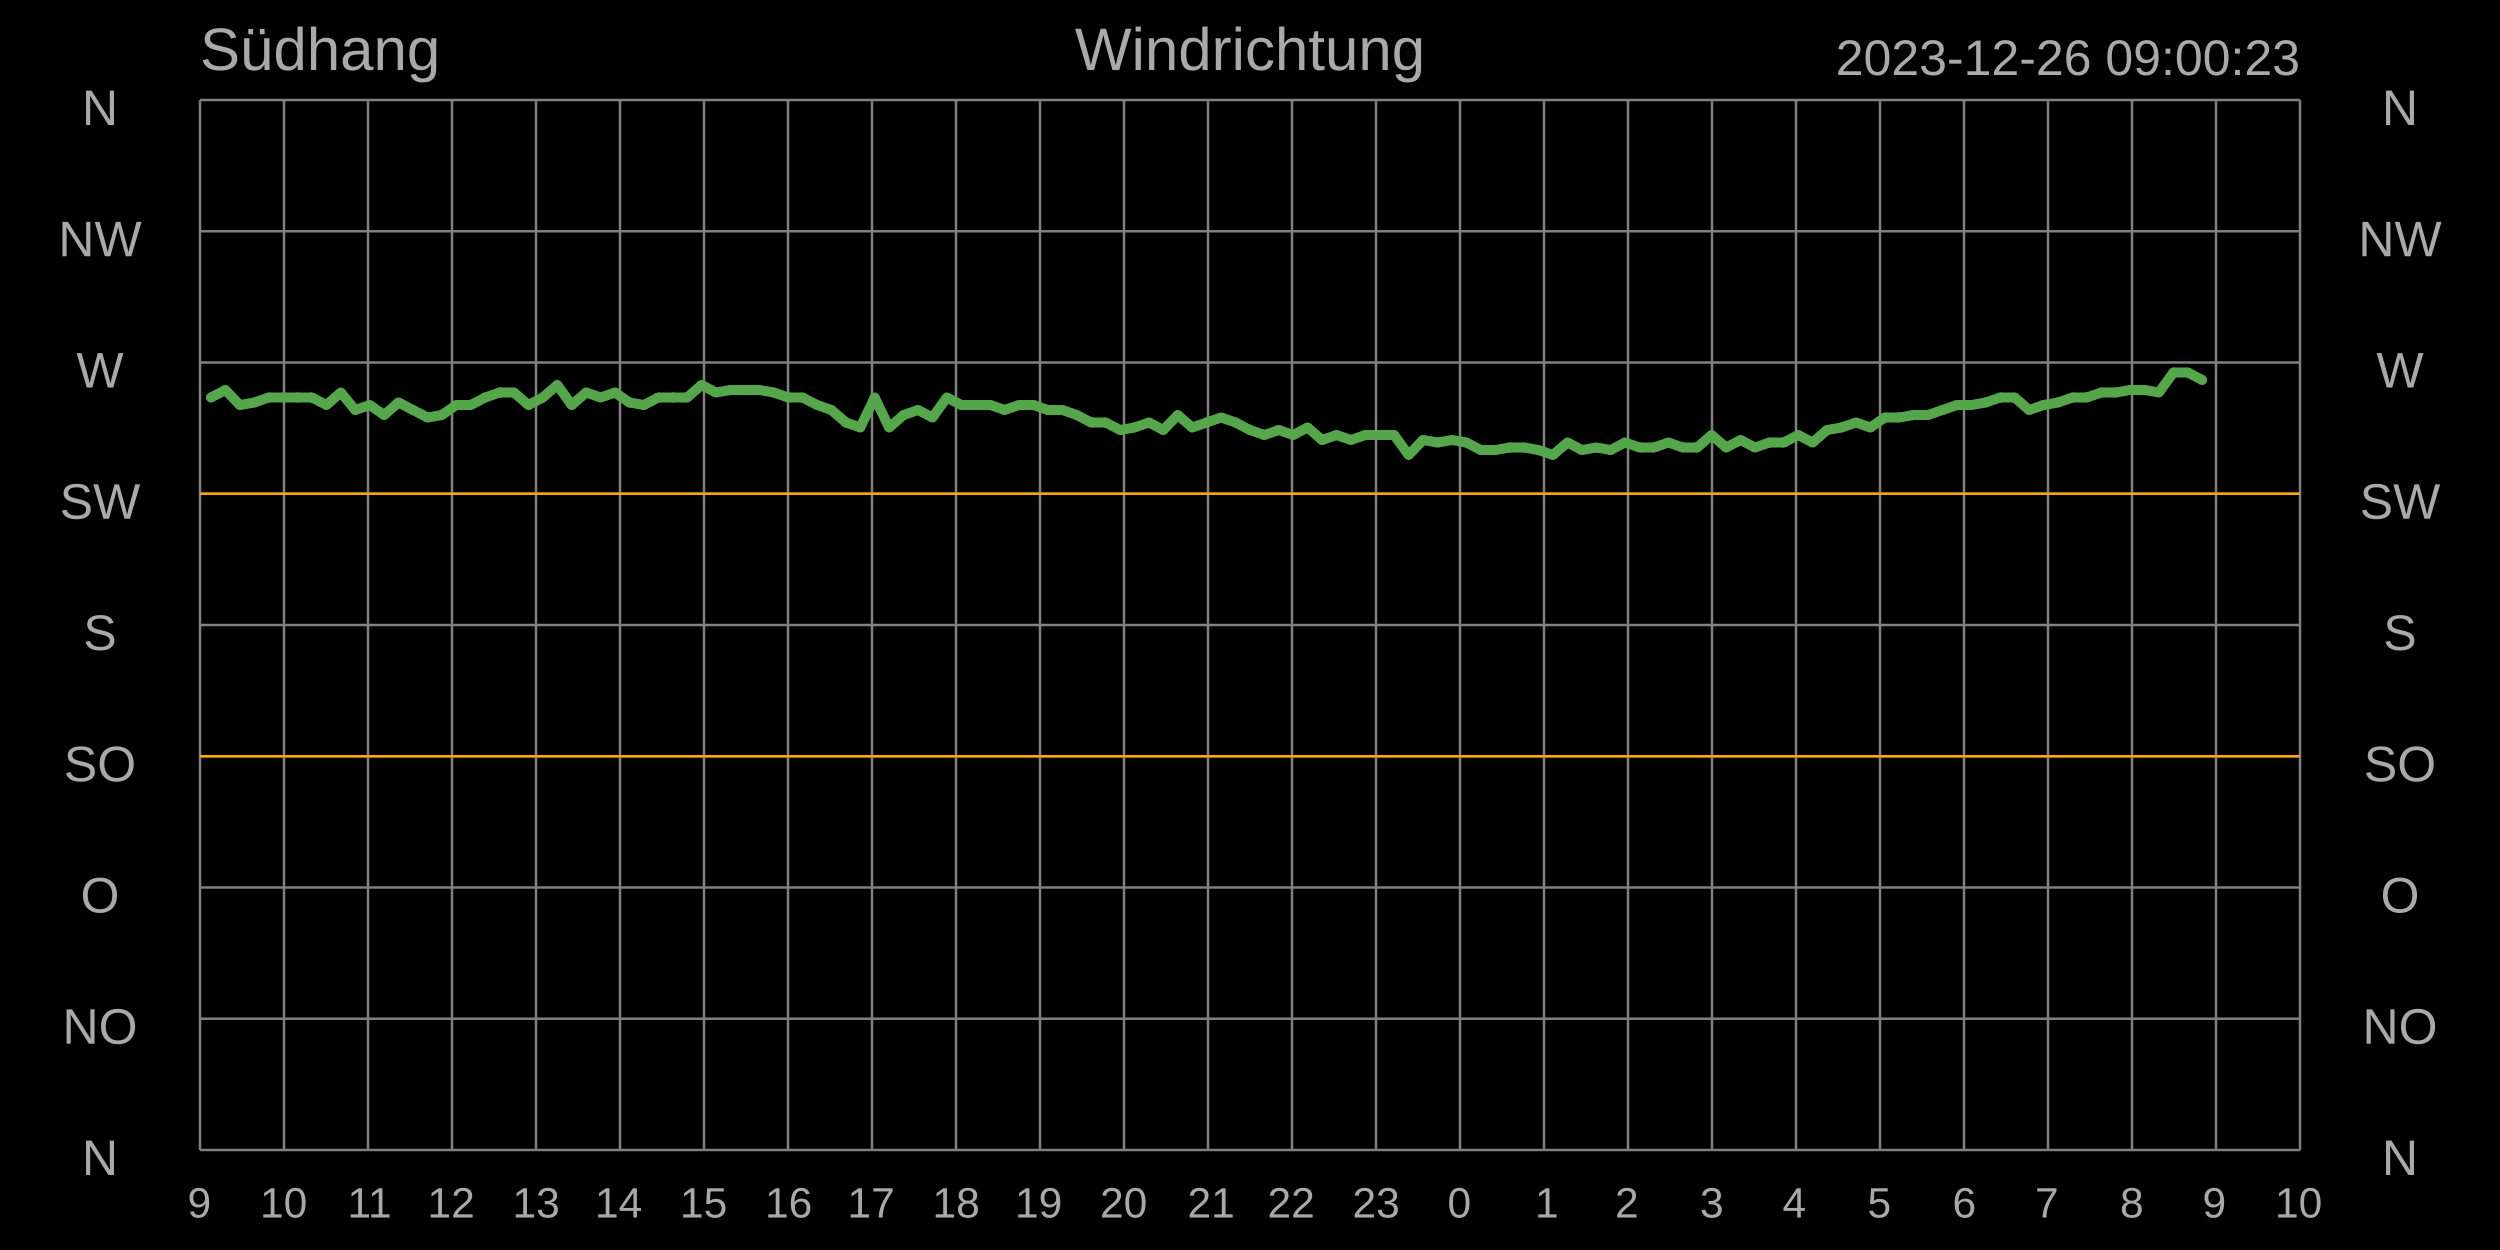
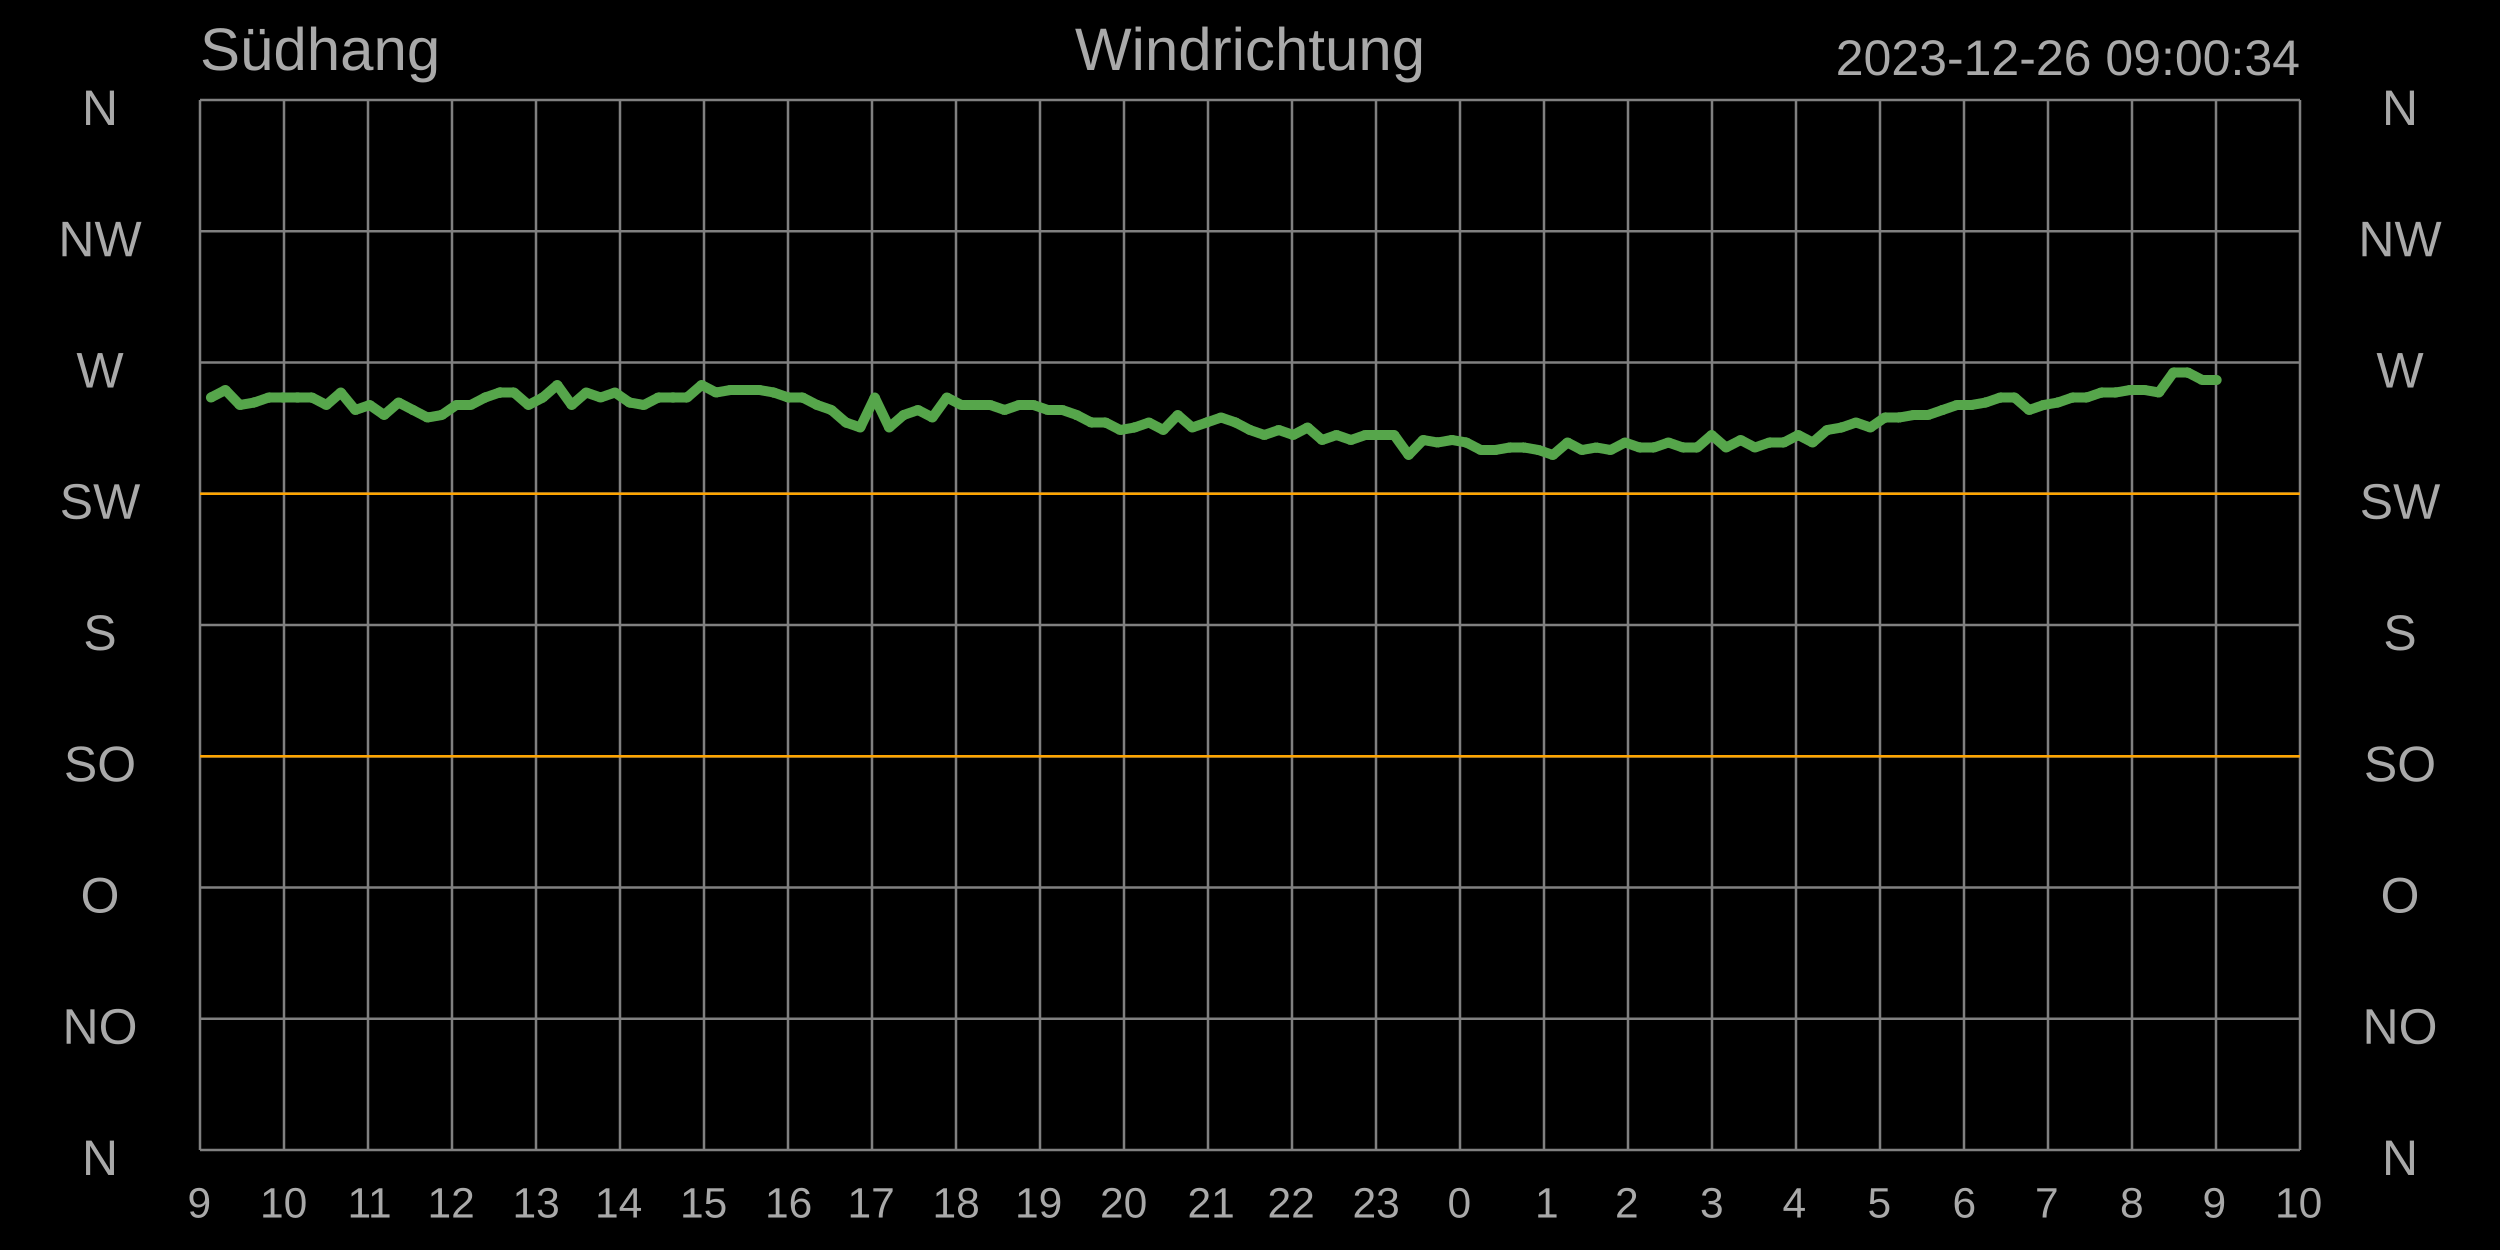
<svg xmlns="http://www.w3.org/2000/svg" baseProfile="full" height="500" version="1.1" width="1000">
  <defs />
  <rect fill="#000000" height="500" width="1000" x="0" y="0" />
  <line stroke="#808080" x1="80" x2="920" y1="40.0" y2="40.0" />
  <line stroke="#808080" x1="80" x2="920" y1="92.5" y2="92.5" />
  <line stroke="#808080" x1="80" x2="920" y1="145.0" y2="145.0" />
  <line stroke="#808080" x1="80" x2="920" y1="197.5" y2="197.5" />
  <line stroke="#808080" x1="80" x2="920" y1="250.0" y2="250.0" />
  <line stroke="#808080" x1="80" x2="920" y1="302.5" y2="302.5" />
  <line stroke="#808080" x1="80" x2="920" y1="355.0" y2="355.0" />
  <line stroke="#808080" x1="80" x2="920" y1="407.5" y2="407.5" />
  <line stroke="#808080" x1="80" x2="920" y1="460.0" y2="460.0" />
  <line stroke="#808080" x1="80.0" x2="80.0" y1="40" y2="460" />
  <line stroke="#808080" x1="113.6" x2="113.6" y1="40" y2="460" />
  <line stroke="#808080" x1="147.2" x2="147.2" y1="40" y2="460" />
  <line stroke="#808080" x1="180.8" x2="180.8" y1="40" y2="460" />
  <line stroke="#808080" x1="214.4" x2="214.4" y1="40" y2="460" />
  <line stroke="#808080" x1="248" x2="248" y1="40" y2="460" />
  <line stroke="#808080" x1="281.6" x2="281.6" y1="40" y2="460" />
  <line stroke="#808080" x1="315.2" x2="315.2" y1="40" y2="460" />
  <line stroke="#808080" x1="348.8" x2="348.8" y1="40" y2="460" />
  <line stroke="#808080" x1="382.4" x2="382.4" y1="40" y2="460" />
  <line stroke="#808080" x1="416" x2="416" y1="40" y2="460" />
  <line stroke="#808080" x1="449.6" x2="449.6" y1="40" y2="460" />
  <line stroke="#808080" x1="483.2" x2="483.2" y1="40" y2="460" />
  <line stroke="#808080" x1="516.8" x2="516.8" y1="40" y2="460" />
  <line stroke="#808080" x1="550.4" x2="550.4" y1="40" y2="460" />
  <line stroke="#808080" x1="584" x2="584" y1="40" y2="460" />
  <line stroke="#808080" x1="617.6" x2="617.6" y1="40" y2="460" />
  <line stroke="#808080" x1="651.2" x2="651.2" y1="40" y2="460" />
  <line stroke="#808080" x1="684.8" x2="684.8" y1="40" y2="460" />
  <line stroke="#808080" x1="718.4" x2="718.4" y1="40" y2="460" />
  <line stroke="#808080" x1="752" x2="752" y1="40" y2="460" />
  <line stroke="#808080" x1="785.6" x2="785.6" y1="40" y2="460" />
  <line stroke="#808080" x1="819.2" x2="819.2" y1="40" y2="460" />
  <line stroke="#808080" x1="852.8" x2="852.8" y1="40" y2="460" />
  <line stroke="#808080" x1="886.4" x2="886.4" y1="40" y2="460" />
  <line stroke="#808080" x1="920" x2="920" y1="40" y2="460" />
  <text fill="#A9A9A9" font-size="20px" style="font-family:Arial" text-anchor="middle" x="40.0" y="50.0"> N</text>
  <text fill="#A9A9A9" font-size="20px" style="font-family:Arial" text-anchor="middle" x="40.0" y="102.5">NW</text>
  <text fill="#A9A9A9" font-size="20px" style="font-family:Arial" text-anchor="middle" x="40.0" y="155.0"> W</text>
  <text fill="#A9A9A9" font-size="20px" style="font-family:Arial" text-anchor="middle" x="40.0" y="207.5">SW</text>
  <text fill="#A9A9A9" font-size="20px" style="font-family:Arial" text-anchor="middle" x="40.0" y="260.0"> S</text>
  <text fill="#A9A9A9" font-size="20px" style="font-family:Arial" text-anchor="middle" x="40.0" y="312.5">SO</text>
  <text fill="#A9A9A9" font-size="20px" style="font-family:Arial" text-anchor="middle" x="40.0" y="365.0"> O</text>
  <text fill="#A9A9A9" font-size="20px" style="font-family:Arial" text-anchor="middle" x="40.0" y="417.5">NO</text>
  <text fill="#A9A9A9" font-size="20px" style="font-family:Arial" text-anchor="middle" x="40.0" y="470.0"> N</text>
  <text fill="#A9A9A9" font-size="20px" style="font-family:Arial" text-anchor="middle" x="960.0" y="50.0"> N</text>
  <text fill="#A9A9A9" font-size="20px" style="font-family:Arial" text-anchor="middle" x="960.0" y="102.5">NW</text>
  <text fill="#A9A9A9" font-size="20px" style="font-family:Arial" text-anchor="middle" x="960.0" y="155.0"> W</text>
  <text fill="#A9A9A9" font-size="20px" style="font-family:Arial" text-anchor="middle" x="960.0" y="207.5">SW</text>
  <text fill="#A9A9A9" font-size="20px" style="font-family:Arial" text-anchor="middle" x="960.0" y="260.0"> S</text>
  <text fill="#A9A9A9" font-size="20px" style="font-family:Arial" text-anchor="middle" x="960.0" y="312.5">SO</text>
  <text fill="#A9A9A9" font-size="20px" style="font-family:Arial" text-anchor="middle" x="960.0" y="365.0"> O</text>
  <text fill="#A9A9A9" font-size="20px" style="font-family:Arial" text-anchor="middle" x="960.0" y="417.5">NO</text>
  <text fill="#A9A9A9" font-size="20px" style="font-family:Arial" text-anchor="middle" x="960.0" y="470.0"> N</text>
  <text fill="#A9A9A9" font-size="17px" style="font-family:Arial" text-anchor="start" x="75" y="487">9</text>
  <text fill="#A9A9A9" font-size="17px" style="font-family:Arial" text-anchor="start" x="104" y="487">10</text>
  <text fill="#A9A9A9" font-size="17px" style="font-family:Arial" text-anchor="start" x="139" y="487">11</text>
  <text fill="#A9A9A9" font-size="17px" style="font-family:Arial" text-anchor="start" x="171" y="487">12</text>
  <text fill="#A9A9A9" font-size="17px" style="font-family:Arial" text-anchor="start" x="205" y="487">13</text>
  <text fill="#A9A9A9" font-size="17px" style="font-family:Arial" text-anchor="start" x="238" y="487">14</text>
  <text fill="#A9A9A9" font-size="17px" style="font-family:Arial" text-anchor="start" x="272" y="487">15</text>
  <text fill="#A9A9A9" font-size="17px" style="font-family:Arial" text-anchor="start" x="306" y="487">16</text>
  <text fill="#A9A9A9" font-size="17px" style="font-family:Arial" text-anchor="start" x="339" y="487">17</text>
  <text fill="#A9A9A9" font-size="17px" style="font-family:Arial" text-anchor="start" x="373" y="487">18</text>
  <text fill="#A9A9A9" font-size="17px" style="font-family:Arial" text-anchor="start" x="406" y="487">19</text>
  <text fill="#A9A9A9" font-size="17px" style="font-family:Arial" text-anchor="start" x="440" y="487">20</text>
  <text fill="#A9A9A9" font-size="17px" style="font-family:Arial" text-anchor="start" x="475" y="487">21</text>
  <text fill="#A9A9A9" font-size="17px" style="font-family:Arial" text-anchor="start" x="507" y="487">22</text>
  <text fill="#A9A9A9" font-size="17px" style="font-family:Arial" text-anchor="start" x="541" y="487">23</text>
  <text fill="#A9A9A9" font-size="17px" style="font-family:Arial" text-anchor="start" x="579" y="487">0</text>
  <text fill="#A9A9A9" font-size="17px" style="font-family:Arial" text-anchor="start" x="614" y="487">1</text>
  <text fill="#A9A9A9" font-size="17px" style="font-family:Arial" text-anchor="start" x="646" y="487">2</text>
  <text fill="#A9A9A9" font-size="17px" style="font-family:Arial" text-anchor="start" x="680" y="487">3</text>
  <text fill="#A9A9A9" font-size="17px" style="font-family:Arial" text-anchor="start" x="713" y="487">4</text>
  <text fill="#A9A9A9" font-size="17px" style="font-family:Arial" text-anchor="start" x="747" y="487">5</text>
  <text fill="#A9A9A9" font-size="17px" style="font-family:Arial" text-anchor="start" x="781" y="487">6</text>
  <text fill="#A9A9A9" font-size="17px" style="font-family:Arial" text-anchor="start" x="814" y="487">7</text>
  <text fill="#A9A9A9" font-size="17px" style="font-family:Arial" text-anchor="start" x="848" y="487">8</text>
  <text fill="#A9A9A9" font-size="17px" style="font-family:Arial" text-anchor="start" x="881" y="487">9</text>
  <text fill="#A9A9A9" font-size="17px" style="font-family:Arial" text-anchor="start" x="910" y="487">10</text>
  <line stroke="#FFA500" x1="80" x2="920" y1="302.5" y2="302.5" />
  <line stroke="#FFA500" x1="80" x2="920" y1="197.5" y2="197.5" />
  <circle cx="84.377" cy="159" fill="#56a64b" r="2" />
  <circle cx="90.155" cy="156" fill="#56a64b" r="2" />
  <circle cx="95.923" cy="162" fill="#56a64b" r="2" />
  <circle cx="101.691" cy="161" fill="#56a64b" r="2" />
  <circle cx="107.468" cy="159" fill="#56a64b" r="2" />
  <circle cx="113.236" cy="159" fill="#56a64b" r="2" />
  <circle cx="119.013" cy="159" fill="#56a64b" r="2" />
  <circle cx="124.781" cy="159" fill="#56a64b" r="2" />
  <circle cx="130.559" cy="162" fill="#56a64b" r="2" />
  <circle cx="136.327" cy="157" fill="#56a64b" r="2" />
  <circle cx="142.095" cy="164" fill="#56a64b" r="2" />
  <circle cx="147.872" cy="162" fill="#56a64b" r="2" />
  <circle cx="153.64" cy="166" fill="#56a64b" r="2" />
  <circle cx="159.417" cy="161" fill="#56a64b" r="2" />
  <circle cx="165.185" cy="164" fill="#56a64b" r="2" />
  <circle cx="170.953" cy="167" fill="#56a64b" r="2" />
  <circle cx="176.731" cy="166" fill="#56a64b" r="2" />
  <circle cx="182.499" cy="162" fill="#56a64b" r="2" />
  <circle cx="188.276" cy="162" fill="#56a64b" r="2" />
  <circle cx="194.044" cy="159" fill="#56a64b" r="2" />
  <circle cx="199.821" cy="157" fill="#56a64b" r="2" />
  <circle cx="199.999" cy="157" fill="#56a64b" r="2" />
  <circle cx="205.589" cy="157" fill="#56a64b" r="2" />
  <circle cx="211.357" cy="162" fill="#56a64b" r="2" />
  <circle cx="217.135" cy="159" fill="#56a64b" r="2" />
  <circle cx="222.903" cy="154" fill="#56a64b" r="2" />
  <circle cx="228.68" cy="162" fill="#56a64b" r="2" />
  <circle cx="234.448" cy="157" fill="#56a64b" r="2" />
  <circle cx="240.216" cy="159" fill="#56a64b" r="2" />
  <circle cx="245.993" cy="157" fill="#56a64b" r="2" />
  <circle cx="251.761" cy="161" fill="#56a64b" r="2" />
  <circle cx="257.539" cy="162" fill="#56a64b" r="2" />
  <circle cx="263.307" cy="159" fill="#56a64b" r="2" />
  <circle cx="269.196" cy="159" fill="#56a64b" r="2" />
  <circle cx="274.852" cy="159" fill="#56a64b" r="2" />
  <circle cx="280.62" cy="154" fill="#56a64b" r="2" />
  <circle cx="286.397" cy="157" fill="#56a64b" r="2" />
  <circle cx="292.165" cy="156" fill="#56a64b" r="2" />
  <circle cx="297.943" cy="156" fill="#56a64b" r="2" />
  <circle cx="303.711" cy="156" fill="#56a64b" r="2" />
  <circle cx="309.479" cy="157" fill="#56a64b" r="2" />
  <circle cx="315.256" cy="159" fill="#56a64b" r="2" />
  <circle cx="321.024" cy="159" fill="#56a64b" r="2" />
  <circle cx="326.801" cy="162" fill="#56a64b" r="2" />
  <circle cx="332.569" cy="164" fill="#56a64b" r="2" />
  <circle cx="338.347" cy="169" fill="#56a64b" r="2" />
  <circle cx="344.115" cy="171" fill="#56a64b" r="2" />
  <circle cx="349.883" cy="159" fill="#56a64b" r="2" />
  <circle cx="355.66" cy="171" fill="#56a64b" r="2" />
  <circle cx="361.428" cy="166" fill="#56a64b" r="2" />
  <circle cx="367.205" cy="164" fill="#56a64b" r="2" />
  <circle cx="372.973" cy="167" fill="#56a64b" r="2" />
  <circle cx="378.741" cy="159" fill="#56a64b" r="2" />
  <circle cx="384.519" cy="162" fill="#56a64b" r="2" />
  <circle cx="390.287" cy="162" fill="#56a64b" r="2" />
  <circle cx="396.064" cy="162" fill="#56a64b" r="2" />
  <circle cx="401.832" cy="164" fill="#56a64b" r="2" />
  <circle cx="407.6" cy="162" fill="#56a64b" r="2" />
  <circle cx="413.377" cy="162" fill="#56a64b" r="2" />
  <circle cx="419.145" cy="164" fill="#56a64b" r="2" />
  <circle cx="424.923" cy="164" fill="#56a64b" r="2" />
  <circle cx="430.691" cy="166" fill="#56a64b" r="2" />
  <circle cx="436.459" cy="169" fill="#56a64b" r="2" />
  <circle cx="442.236" cy="169" fill="#56a64b" r="2" />
  <circle cx="448.069" cy="172" fill="#56a64b" r="2" />
  <circle cx="453.781" cy="171" fill="#56a64b" r="2" />
  <circle cx="459.549" cy="169" fill="#56a64b" r="2" />
  <circle cx="465.327" cy="172" fill="#56a64b" r="2" />
  <circle cx="471.095" cy="166" fill="#56a64b" r="2" />
  <circle cx="476.863" cy="171" fill="#56a64b" r="2" />
  <circle cx="482.64" cy="169" fill="#56a64b" r="2" />
  <circle cx="488.408" cy="167" fill="#56a64b" r="2" />
  <circle cx="494.241" cy="169" fill="#56a64b" r="2" />
  <circle cx="499.953" cy="172" fill="#56a64b" r="2" />
  <circle cx="505.721" cy="174" fill="#56a64b" r="2" />
  <circle cx="511.499" cy="172" fill="#56a64b" r="2" />
  <circle cx="517.267" cy="174" fill="#56a64b" r="2" />
  <circle cx="523.044" cy="171" fill="#56a64b" r="2" />
  <circle cx="528.812" cy="176" fill="#56a64b" r="2" />
  <circle cx="534.58" cy="174" fill="#56a64b" r="2" />
  <circle cx="540.357" cy="176" fill="#56a64b" r="2" />
  <circle cx="546.125" cy="174" fill="#56a64b" r="2" />
  <circle cx="551.903" cy="174" fill="#56a64b" r="2" />
  <circle cx="557.671" cy="174" fill="#56a64b" r="2" />
  <circle cx="563.439" cy="182" fill="#56a64b" r="2" />
  <circle cx="569.216" cy="176" fill="#56a64b" r="2" />
  <circle cx="574.984" cy="177" fill="#56a64b" r="2" />
  <circle cx="580.761" cy="176" fill="#56a64b" r="2" />
  <circle cx="586.529" cy="177" fill="#56a64b" r="2" />
  <circle cx="592.297" cy="180" fill="#56a64b" r="2" />
  <circle cx="598.075" cy="180" fill="#56a64b" r="2" />
  <circle cx="603.843" cy="179" fill="#56a64b" r="2" />
  <circle cx="609.62" cy="179" fill="#56a64b" r="2" />
  <circle cx="615.388" cy="180" fill="#56a64b" r="2" />
  <circle cx="621.156" cy="182" fill="#56a64b" r="2" />
  <circle cx="626.999" cy="177" fill="#56a64b" r="2" />
  <circle cx="632.701" cy="180" fill="#56a64b" r="2" />
  <circle cx="638.479" cy="179" fill="#56a64b" r="2" />
  <circle cx="644.247" cy="180" fill="#56a64b" r="2" />
  <circle cx="650.015" cy="177" fill="#56a64b" r="2" />
  <circle cx="655.792" cy="179" fill="#56a64b" r="2" />
  <circle cx="661.56" cy="179" fill="#56a64b" r="2" />
  <circle cx="667.337" cy="177" fill="#56a64b" r="2" />
  <circle cx="673.105" cy="179" fill="#56a64b" r="2" />
  <circle cx="678.883" cy="179" fill="#56a64b" r="2" />
  <circle cx="684.651" cy="174" fill="#56a64b" r="2" />
  <circle cx="690.419" cy="179" fill="#56a64b" r="2" />
  <circle cx="696.252" cy="176" fill="#56a64b" r="2" />
  <circle cx="701.964" cy="179" fill="#56a64b" r="2" />
  <circle cx="707.741" cy="177" fill="#56a64b" r="2" />
  <circle cx="713.509" cy="177" fill="#56a64b" r="2" />
  <circle cx="719.277" cy="174" fill="#56a64b" r="2" />
  <circle cx="725.055" cy="177" fill="#56a64b" r="2" />
  <circle cx="730.823" cy="172" fill="#56a64b" r="2" />
  <circle cx="736.6" cy="171" fill="#56a64b" r="2" />
  <circle cx="742.368" cy="169" fill="#56a64b" r="2" />
  <circle cx="748.136" cy="171" fill="#56a64b" r="2" />
  <circle cx="753.913" cy="167" fill="#56a64b" r="2" />
  <circle cx="759.681" cy="167" fill="#56a64b" r="2" />
  <circle cx="765.449" cy="166" fill="#56a64b" r="2" />
  <circle cx="771.227" cy="166" fill="#56a64b" r="2" />
  <circle cx="776.995" cy="164" fill="#56a64b" r="2" />
  <circle cx="782.772" cy="162" fill="#56a64b" r="2" />
  <circle cx="788.54" cy="162" fill="#56a64b" r="2" />
  <circle cx="794.308" cy="161" fill="#56a64b" r="2" />
  <circle cx="800.085" cy="159" fill="#56a64b" r="2" />
  <circle cx="805.853" cy="159" fill="#56a64b" r="2" />
  <circle cx="811.631" cy="164" fill="#56a64b" r="2" />
  <circle cx="817.399" cy="162" fill="#56a64b" r="2" />
  <circle cx="823.167" cy="161" fill="#56a64b" r="2" />
  <circle cx="828.944" cy="159" fill="#56a64b" r="2" />
  <circle cx="834.712" cy="159" fill="#56a64b" r="2" />
  <circle cx="840.489" cy="157" fill="#56a64b" r="2" />
  <circle cx="846.257" cy="157" fill="#56a64b" r="2" />
  <circle cx="852.025" cy="156" fill="#56a64b" r="2" />
  <circle cx="857.803" cy="156" fill="#56a64b" r="2" />
  <circle cx="863.571" cy="157" fill="#56a64b" r="2" />
  <circle cx="869.348" cy="149" fill="#56a64b" r="2" />
  <circle cx="875.116" cy="149" fill="#56a64b" r="2" />
  <circle cx="880.884" cy="152" fill="#56a64b" r="2" />
+   <circle cx="886.661" cy="152" fill="#56a64b" r="2" />
  <line stroke="#56a64b" stroke-width="4" x1="84.377" x2="90.155" y1="159" y2="156" />
  <line stroke="#56a64b" stroke-width="4" x1="90.155" x2="95.923" y1="156" y2="162" />
  <line stroke="#56a64b" stroke-width="4" x1="95.923" x2="101.691" y1="162" y2="161" />
  <line stroke="#56a64b" stroke-width="4" x1="101.691" x2="107.468" y1="161" y2="159" />
  <line stroke="#56a64b" stroke-width="4" x1="107.468" x2="113.236" y1="159" y2="159" />
  <line stroke="#56a64b" stroke-width="4" x1="113.236" x2="119.013" y1="159" y2="159" />
  <line stroke="#56a64b" stroke-width="4" x1="119.013" x2="124.781" y1="159" y2="159" />
  <line stroke="#56a64b" stroke-width="4" x1="124.781" x2="130.559" y1="159" y2="162" />
  <line stroke="#56a64b" stroke-width="4" x1="130.559" x2="136.327" y1="162" y2="157" />
  <line stroke="#56a64b" stroke-width="4" x1="136.327" x2="142.095" y1="157" y2="164" />
  <line stroke="#56a64b" stroke-width="4" x1="142.095" x2="147.872" y1="164" y2="162" />
  <line stroke="#56a64b" stroke-width="4" x1="147.872" x2="153.64" y1="162" y2="166" />
  <line stroke="#56a64b" stroke-width="4" x1="153.64" x2="159.417" y1="166" y2="161" />
  <line stroke="#56a64b" stroke-width="4" x1="159.417" x2="165.185" y1="161" y2="164" />
  <line stroke="#56a64b" stroke-width="4" x1="165.185" x2="170.953" y1="164" y2="167" />
  <line stroke="#56a64b" stroke-width="4" x1="170.953" x2="176.731" y1="167" y2="166" />
  <line stroke="#56a64b" stroke-width="4" x1="176.731" x2="182.499" y1="166" y2="162" />
  <line stroke="#56a64b" stroke-width="4" x1="182.499" x2="188.276" y1="162" y2="162" />
  <line stroke="#56a64b" stroke-width="4" x1="188.276" x2="194.044" y1="162" y2="159" />
  <line stroke="#56a64b" stroke-width="4" x1="194.044" x2="199.821" y1="159" y2="157" />
  <line stroke="#56a64b" stroke-width="4" x1="199.821" x2="199.999" y1="157" y2="157" />
  <line stroke="#56a64b" stroke-width="4" x1="199.999" x2="205.589" y1="157" y2="157" />
  <line stroke="#56a64b" stroke-width="4" x1="205.589" x2="211.357" y1="157" y2="162" />
  <line stroke="#56a64b" stroke-width="4" x1="211.357" x2="217.135" y1="162" y2="159" />
  <line stroke="#56a64b" stroke-width="4" x1="217.135" x2="222.903" y1="159" y2="154" />
  <line stroke="#56a64b" stroke-width="4" x1="222.903" x2="228.68" y1="154" y2="162" />
  <line stroke="#56a64b" stroke-width="4" x1="228.68" x2="234.448" y1="162" y2="157" />
  <line stroke="#56a64b" stroke-width="4" x1="234.448" x2="240.216" y1="157" y2="159" />
  <line stroke="#56a64b" stroke-width="4" x1="240.216" x2="245.993" y1="159" y2="157" />
  <line stroke="#56a64b" stroke-width="4" x1="245.993" x2="251.761" y1="157" y2="161" />
  <line stroke="#56a64b" stroke-width="4" x1="251.761" x2="257.539" y1="161" y2="162" />
  <line stroke="#56a64b" stroke-width="4" x1="257.539" x2="263.307" y1="162" y2="159" />
  <line stroke="#56a64b" stroke-width="4" x1="263.307" x2="269.196" y1="159" y2="159" />
  <line stroke="#56a64b" stroke-width="4" x1="269.196" x2="274.852" y1="159" y2="159" />
  <line stroke="#56a64b" stroke-width="4" x1="274.852" x2="280.62" y1="159" y2="154" />
  <line stroke="#56a64b" stroke-width="4" x1="280.62" x2="286.397" y1="154" y2="157" />
  <line stroke="#56a64b" stroke-width="4" x1="286.397" x2="292.165" y1="157" y2="156" />
  <line stroke="#56a64b" stroke-width="4" x1="292.165" x2="297.943" y1="156" y2="156" />
  <line stroke="#56a64b" stroke-width="4" x1="297.943" x2="303.711" y1="156" y2="156" />
  <line stroke="#56a64b" stroke-width="4" x1="303.711" x2="309.479" y1="156" y2="157" />
  <line stroke="#56a64b" stroke-width="4" x1="309.479" x2="315.256" y1="157" y2="159" />
  <line stroke="#56a64b" stroke-width="4" x1="315.256" x2="321.024" y1="159" y2="159" />
  <line stroke="#56a64b" stroke-width="4" x1="321.024" x2="326.801" y1="159" y2="162" />
  <line stroke="#56a64b" stroke-width="4" x1="326.801" x2="332.569" y1="162" y2="164" />
  <line stroke="#56a64b" stroke-width="4" x1="332.569" x2="338.347" y1="164" y2="169" />
  <line stroke="#56a64b" stroke-width="4" x1="338.347" x2="344.115" y1="169" y2="171" />
  <line stroke="#56a64b" stroke-width="4" x1="344.115" x2="349.883" y1="171" y2="159" />
  <line stroke="#56a64b" stroke-width="4" x1="349.883" x2="355.66" y1="159" y2="171" />
  <line stroke="#56a64b" stroke-width="4" x1="355.66" x2="361.428" y1="171" y2="166" />
  <line stroke="#56a64b" stroke-width="4" x1="361.428" x2="367.205" y1="166" y2="164" />
  <line stroke="#56a64b" stroke-width="4" x1="367.205" x2="372.973" y1="164" y2="167" />
  <line stroke="#56a64b" stroke-width="4" x1="372.973" x2="378.741" y1="167" y2="159" />
  <line stroke="#56a64b" stroke-width="4" x1="378.741" x2="384.519" y1="159" y2="162" />
  <line stroke="#56a64b" stroke-width="4" x1="384.519" x2="390.287" y1="162" y2="162" />
  <line stroke="#56a64b" stroke-width="4" x1="390.287" x2="396.064" y1="162" y2="162" />
  <line stroke="#56a64b" stroke-width="4" x1="396.064" x2="401.832" y1="162" y2="164" />
  <line stroke="#56a64b" stroke-width="4" x1="401.832" x2="407.6" y1="164" y2="162" />
  <line stroke="#56a64b" stroke-width="4" x1="407.6" x2="413.377" y1="162" y2="162" />
  <line stroke="#56a64b" stroke-width="4" x1="413.377" x2="419.145" y1="162" y2="164" />
  <line stroke="#56a64b" stroke-width="4" x1="419.145" x2="424.923" y1="164" y2="164" />
  <line stroke="#56a64b" stroke-width="4" x1="424.923" x2="430.691" y1="164" y2="166" />
  <line stroke="#56a64b" stroke-width="4" x1="430.691" x2="436.459" y1="166" y2="169" />
  <line stroke="#56a64b" stroke-width="4" x1="436.459" x2="442.236" y1="169" y2="169" />
  <line stroke="#56a64b" stroke-width="4" x1="442.236" x2="448.069" y1="169" y2="172" />
  <line stroke="#56a64b" stroke-width="4" x1="448.069" x2="453.781" y1="172" y2="171" />
  <line stroke="#56a64b" stroke-width="4" x1="453.781" x2="459.549" y1="171" y2="169" />
  <line stroke="#56a64b" stroke-width="4" x1="459.549" x2="465.327" y1="169" y2="172" />
  <line stroke="#56a64b" stroke-width="4" x1="465.327" x2="471.095" y1="172" y2="166" />
  <line stroke="#56a64b" stroke-width="4" x1="471.095" x2="476.863" y1="166" y2="171" />
  <line stroke="#56a64b" stroke-width="4" x1="476.863" x2="482.64" y1="171" y2="169" />
  <line stroke="#56a64b" stroke-width="4" x1="482.64" x2="488.408" y1="169" y2="167" />
  <line stroke="#56a64b" stroke-width="4" x1="488.408" x2="494.241" y1="167" y2="169" />
  <line stroke="#56a64b" stroke-width="4" x1="494.241" x2="499.953" y1="169" y2="172" />
  <line stroke="#56a64b" stroke-width="4" x1="499.953" x2="505.721" y1="172" y2="174" />
  <line stroke="#56a64b" stroke-width="4" x1="505.721" x2="511.499" y1="174" y2="172" />
  <line stroke="#56a64b" stroke-width="4" x1="511.499" x2="517.267" y1="172" y2="174" />
  <line stroke="#56a64b" stroke-width="4" x1="517.267" x2="523.044" y1="174" y2="171" />
  <line stroke="#56a64b" stroke-width="4" x1="523.044" x2="528.812" y1="171" y2="176" />
  <line stroke="#56a64b" stroke-width="4" x1="528.812" x2="534.58" y1="176" y2="174" />
  <line stroke="#56a64b" stroke-width="4" x1="534.58" x2="540.357" y1="174" y2="176" />
  <line stroke="#56a64b" stroke-width="4" x1="540.357" x2="546.125" y1="176" y2="174" />
  <line stroke="#56a64b" stroke-width="4" x1="546.125" x2="551.903" y1="174" y2="174" />
  <line stroke="#56a64b" stroke-width="4" x1="551.903" x2="557.671" y1="174" y2="174" />
  <line stroke="#56a64b" stroke-width="4" x1="557.671" x2="563.439" y1="174" y2="182" />
  <line stroke="#56a64b" stroke-width="4" x1="563.439" x2="569.216" y1="182" y2="176" />
  <line stroke="#56a64b" stroke-width="4" x1="569.216" x2="574.984" y1="176" y2="177" />
  <line stroke="#56a64b" stroke-width="4" x1="574.984" x2="580.761" y1="177" y2="176" />
  <line stroke="#56a64b" stroke-width="4" x1="580.761" x2="586.529" y1="176" y2="177" />
  <line stroke="#56a64b" stroke-width="4" x1="586.529" x2="592.297" y1="177" y2="180" />
  <line stroke="#56a64b" stroke-width="4" x1="592.297" x2="598.075" y1="180" y2="180" />
  <line stroke="#56a64b" stroke-width="4" x1="598.075" x2="603.843" y1="180" y2="179" />
  <line stroke="#56a64b" stroke-width="4" x1="603.843" x2="609.62" y1="179" y2="179" />
  <line stroke="#56a64b" stroke-width="4" x1="609.62" x2="615.388" y1="179" y2="180" />
  <line stroke="#56a64b" stroke-width="4" x1="615.388" x2="621.156" y1="180" y2="182" />
  <line stroke="#56a64b" stroke-width="4" x1="621.156" x2="626.999" y1="182" y2="177" />
  <line stroke="#56a64b" stroke-width="4" x1="626.999" x2="632.701" y1="177" y2="180" />
  <line stroke="#56a64b" stroke-width="4" x1="632.701" x2="638.479" y1="180" y2="179" />
  <line stroke="#56a64b" stroke-width="4" x1="638.479" x2="644.247" y1="179" y2="180" />
  <line stroke="#56a64b" stroke-width="4" x1="644.247" x2="650.015" y1="180" y2="177" />
  <line stroke="#56a64b" stroke-width="4" x1="650.015" x2="655.792" y1="177" y2="179" />
  <line stroke="#56a64b" stroke-width="4" x1="655.792" x2="661.56" y1="179" y2="179" />
  <line stroke="#56a64b" stroke-width="4" x1="661.56" x2="667.337" y1="179" y2="177" />
  <line stroke="#56a64b" stroke-width="4" x1="667.337" x2="673.105" y1="177" y2="179" />
  <line stroke="#56a64b" stroke-width="4" x1="673.105" x2="678.883" y1="179" y2="179" />
  <line stroke="#56a64b" stroke-width="4" x1="678.883" x2="684.651" y1="179" y2="174" />
  <line stroke="#56a64b" stroke-width="4" x1="684.651" x2="690.419" y1="174" y2="179" />
  <line stroke="#56a64b" stroke-width="4" x1="690.419" x2="696.252" y1="179" y2="176" />
  <line stroke="#56a64b" stroke-width="4" x1="696.252" x2="701.964" y1="176" y2="179" />
  <line stroke="#56a64b" stroke-width="4" x1="701.964" x2="707.741" y1="179" y2="177" />
  <line stroke="#56a64b" stroke-width="4" x1="707.741" x2="713.509" y1="177" y2="177" />
  <line stroke="#56a64b" stroke-width="4" x1="713.509" x2="719.277" y1="177" y2="174" />
  <line stroke="#56a64b" stroke-width="4" x1="719.277" x2="725.055" y1="174" y2="177" />
  <line stroke="#56a64b" stroke-width="4" x1="725.055" x2="730.823" y1="177" y2="172" />
  <line stroke="#56a64b" stroke-width="4" x1="730.823" x2="736.6" y1="172" y2="171" />
  <line stroke="#56a64b" stroke-width="4" x1="736.6" x2="742.368" y1="171" y2="169" />
  <line stroke="#56a64b" stroke-width="4" x1="742.368" x2="748.136" y1="169" y2="171" />
  <line stroke="#56a64b" stroke-width="4" x1="748.136" x2="753.913" y1="171" y2="167" />
  <line stroke="#56a64b" stroke-width="4" x1="753.913" x2="759.681" y1="167" y2="167" />
  <line stroke="#56a64b" stroke-width="4" x1="759.681" x2="765.449" y1="167" y2="166" />
  <line stroke="#56a64b" stroke-width="4" x1="765.449" x2="771.227" y1="166" y2="166" />
  <line stroke="#56a64b" stroke-width="4" x1="771.227" x2="776.995" y1="166" y2="164" />
  <line stroke="#56a64b" stroke-width="4" x1="776.995" x2="782.772" y1="164" y2="162" />
  <line stroke="#56a64b" stroke-width="4" x1="782.772" x2="788.54" y1="162" y2="162" />
  <line stroke="#56a64b" stroke-width="4" x1="788.54" x2="794.308" y1="162" y2="161" />
  <line stroke="#56a64b" stroke-width="4" x1="794.308" x2="800.085" y1="161" y2="159" />
  <line stroke="#56a64b" stroke-width="4" x1="800.085" x2="805.853" y1="159" y2="159" />
  <line stroke="#56a64b" stroke-width="4" x1="805.853" x2="811.631" y1="159" y2="164" />
  <line stroke="#56a64b" stroke-width="4" x1="811.631" x2="817.399" y1="164" y2="162" />
  <line stroke="#56a64b" stroke-width="4" x1="817.399" x2="823.167" y1="162" y2="161" />
  <line stroke="#56a64b" stroke-width="4" x1="823.167" x2="828.944" y1="161" y2="159" />
  <line stroke="#56a64b" stroke-width="4" x1="828.944" x2="834.712" y1="159" y2="159" />
  <line stroke="#56a64b" stroke-width="4" x1="834.712" x2="840.489" y1="159" y2="157" />
  <line stroke="#56a64b" stroke-width="4" x1="840.489" x2="846.257" y1="157" y2="157" />
  <line stroke="#56a64b" stroke-width="4" x1="846.257" x2="852.025" y1="157" y2="156" />
  <line stroke="#56a64b" stroke-width="4" x1="852.025" x2="857.803" y1="156" y2="156" />
  <line stroke="#56a64b" stroke-width="4" x1="857.803" x2="863.571" y1="156" y2="157" />
  <line stroke="#56a64b" stroke-width="4" x1="863.571" x2="869.348" y1="157" y2="149" />
  <line stroke="#56a64b" stroke-width="4" x1="869.348" x2="875.116" y1="149" y2="149" />
  <line stroke="#56a64b" stroke-width="4" x1="875.116" x2="880.884" y1="149" y2="152" />
-   <text fill="#A9A9A9" font-size="20px" style="font-family:Arial" text-anchor="end" x="920" y="30.0">2023-12-26 09:00:23</text>
+   <line stroke="#56a64b" stroke-width="4" x1="880.884" x2="886.661" y1="152" y2="152" />
+   <text fill="#A9A9A9" font-size="20px" style="font-family:Arial" text-anchor="end" x="920" y="30.0">2023-12-26 09:00:34</text>
  <text fill="#A9A9A9" font-size="24px" style="font-family:Arial" text-anchor="middle" x="500.0" y="28.0">Windrichtung</text>
  <text fill="#A9A9A9" font-size="24px" style="font-family:Arial" text-anchor="start" x="80" y="28.0">Südhang</text>
</svg>
